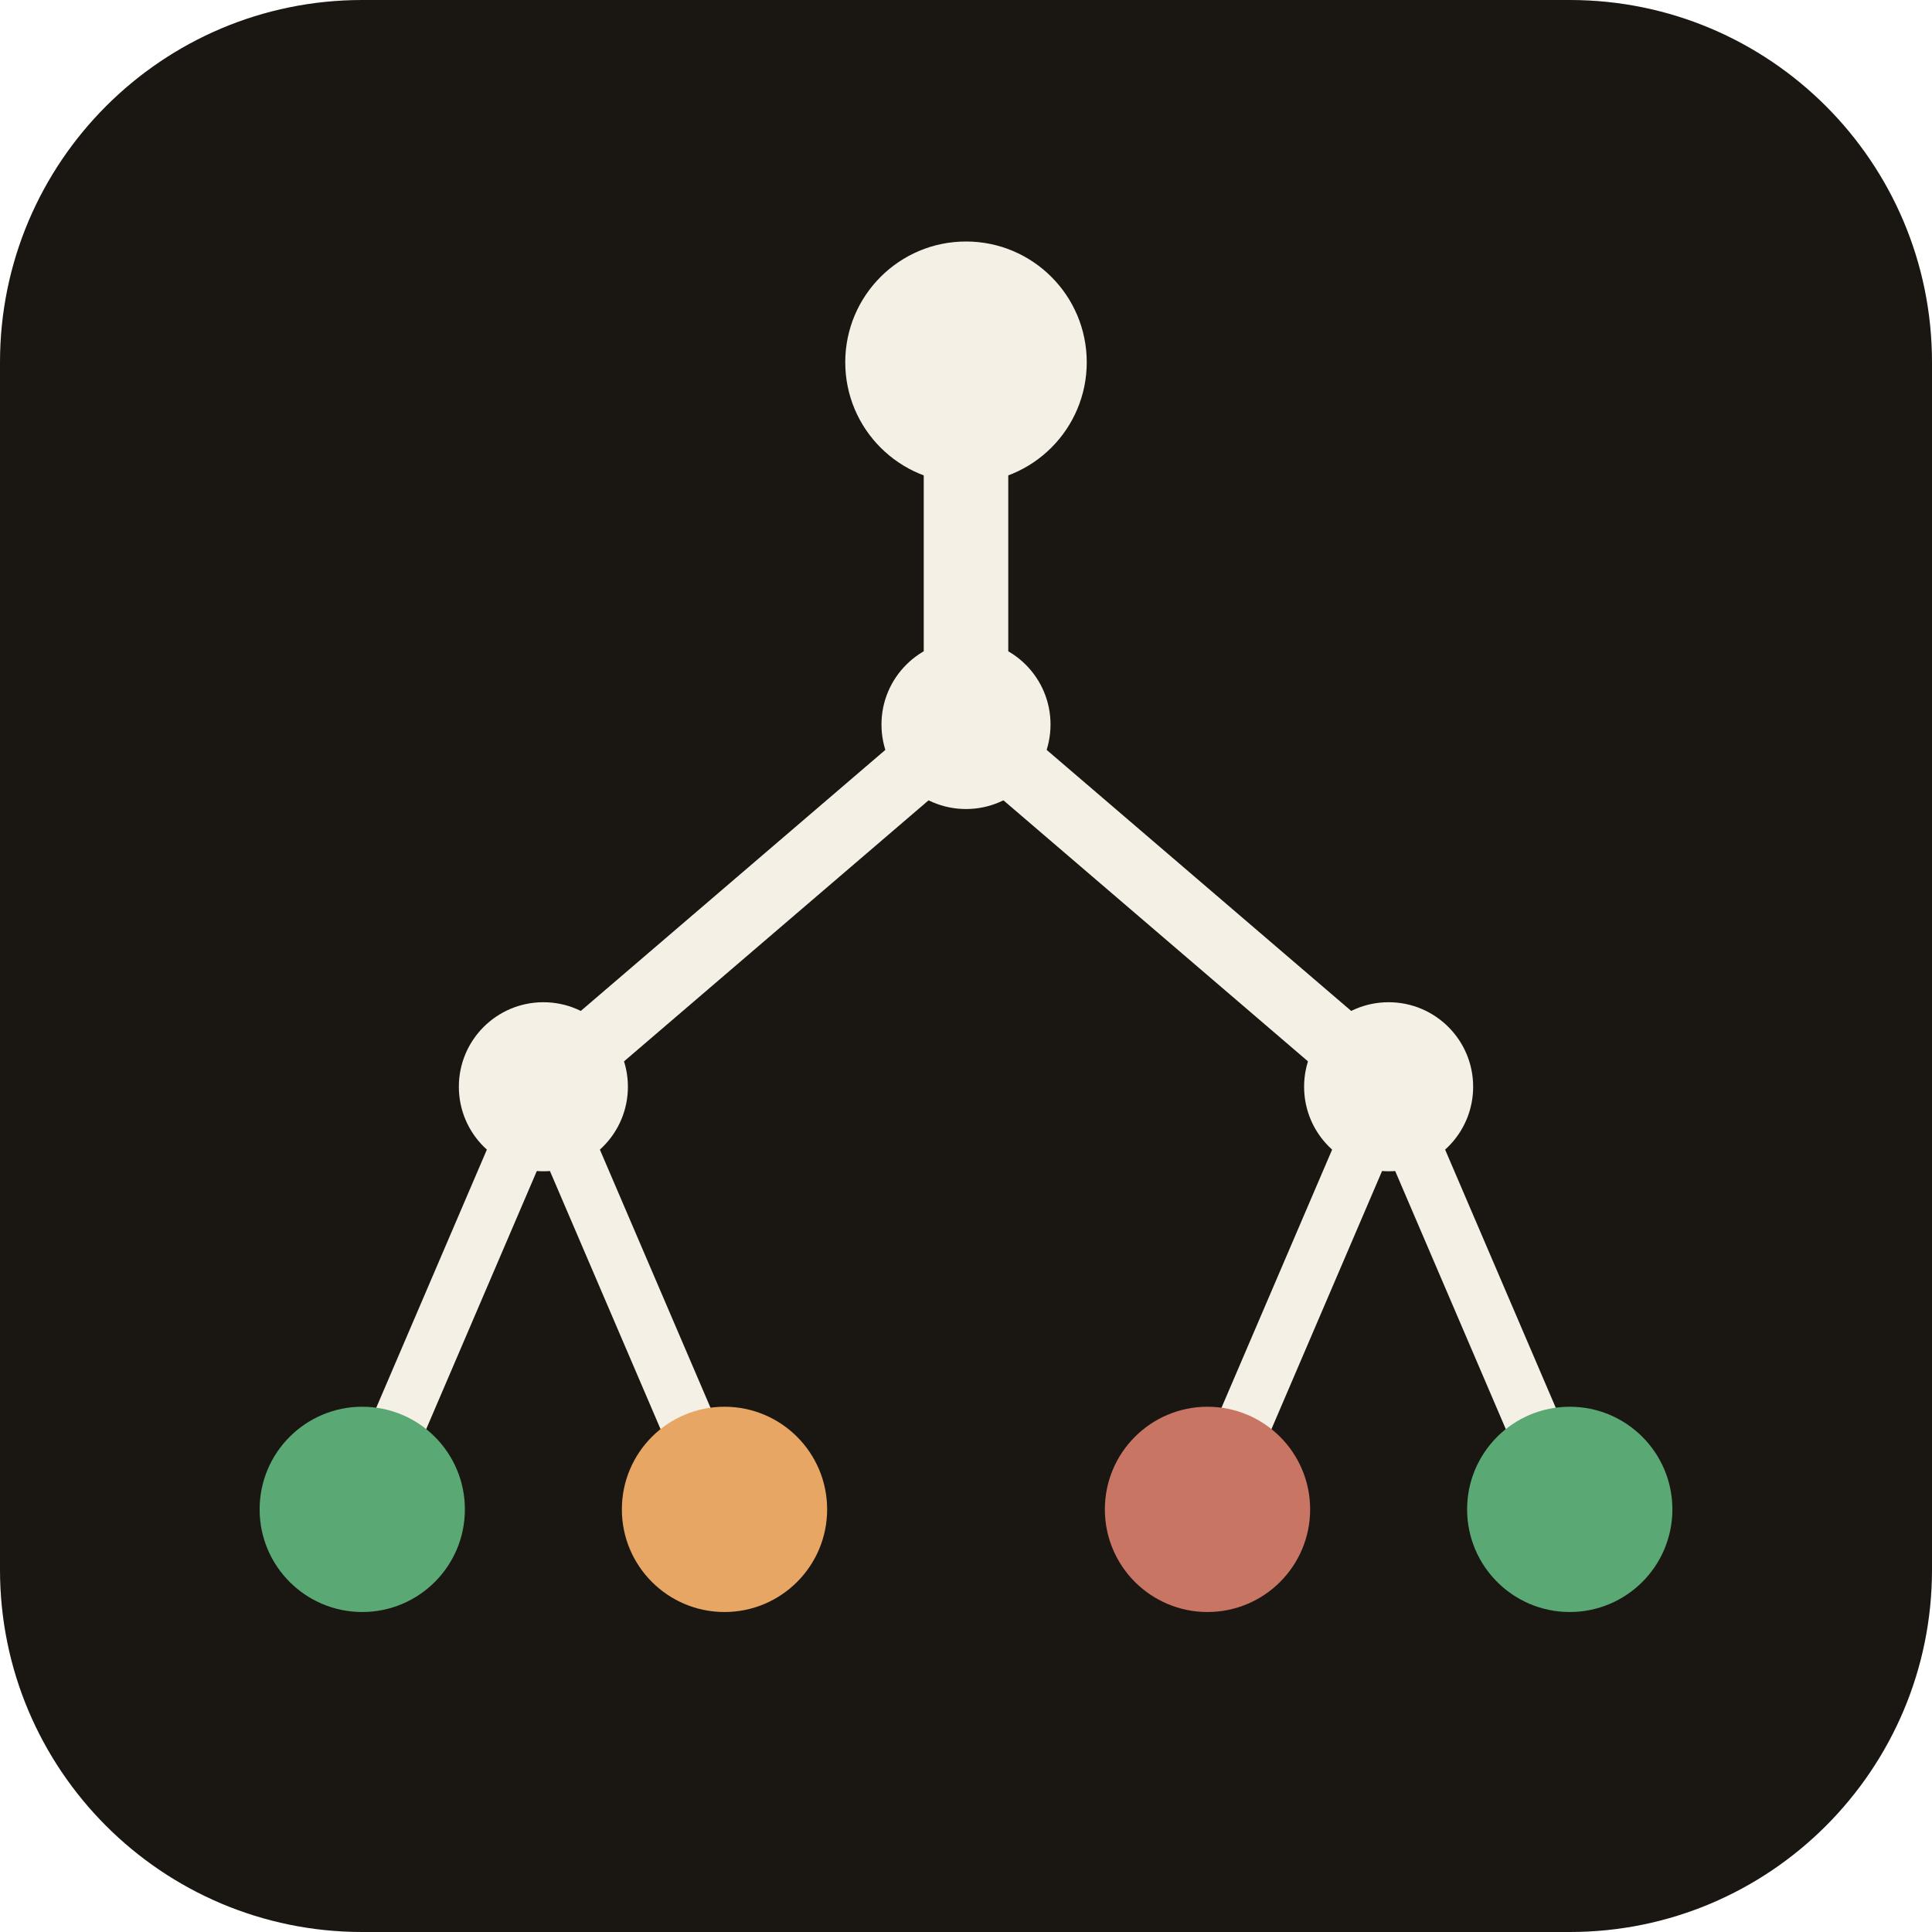
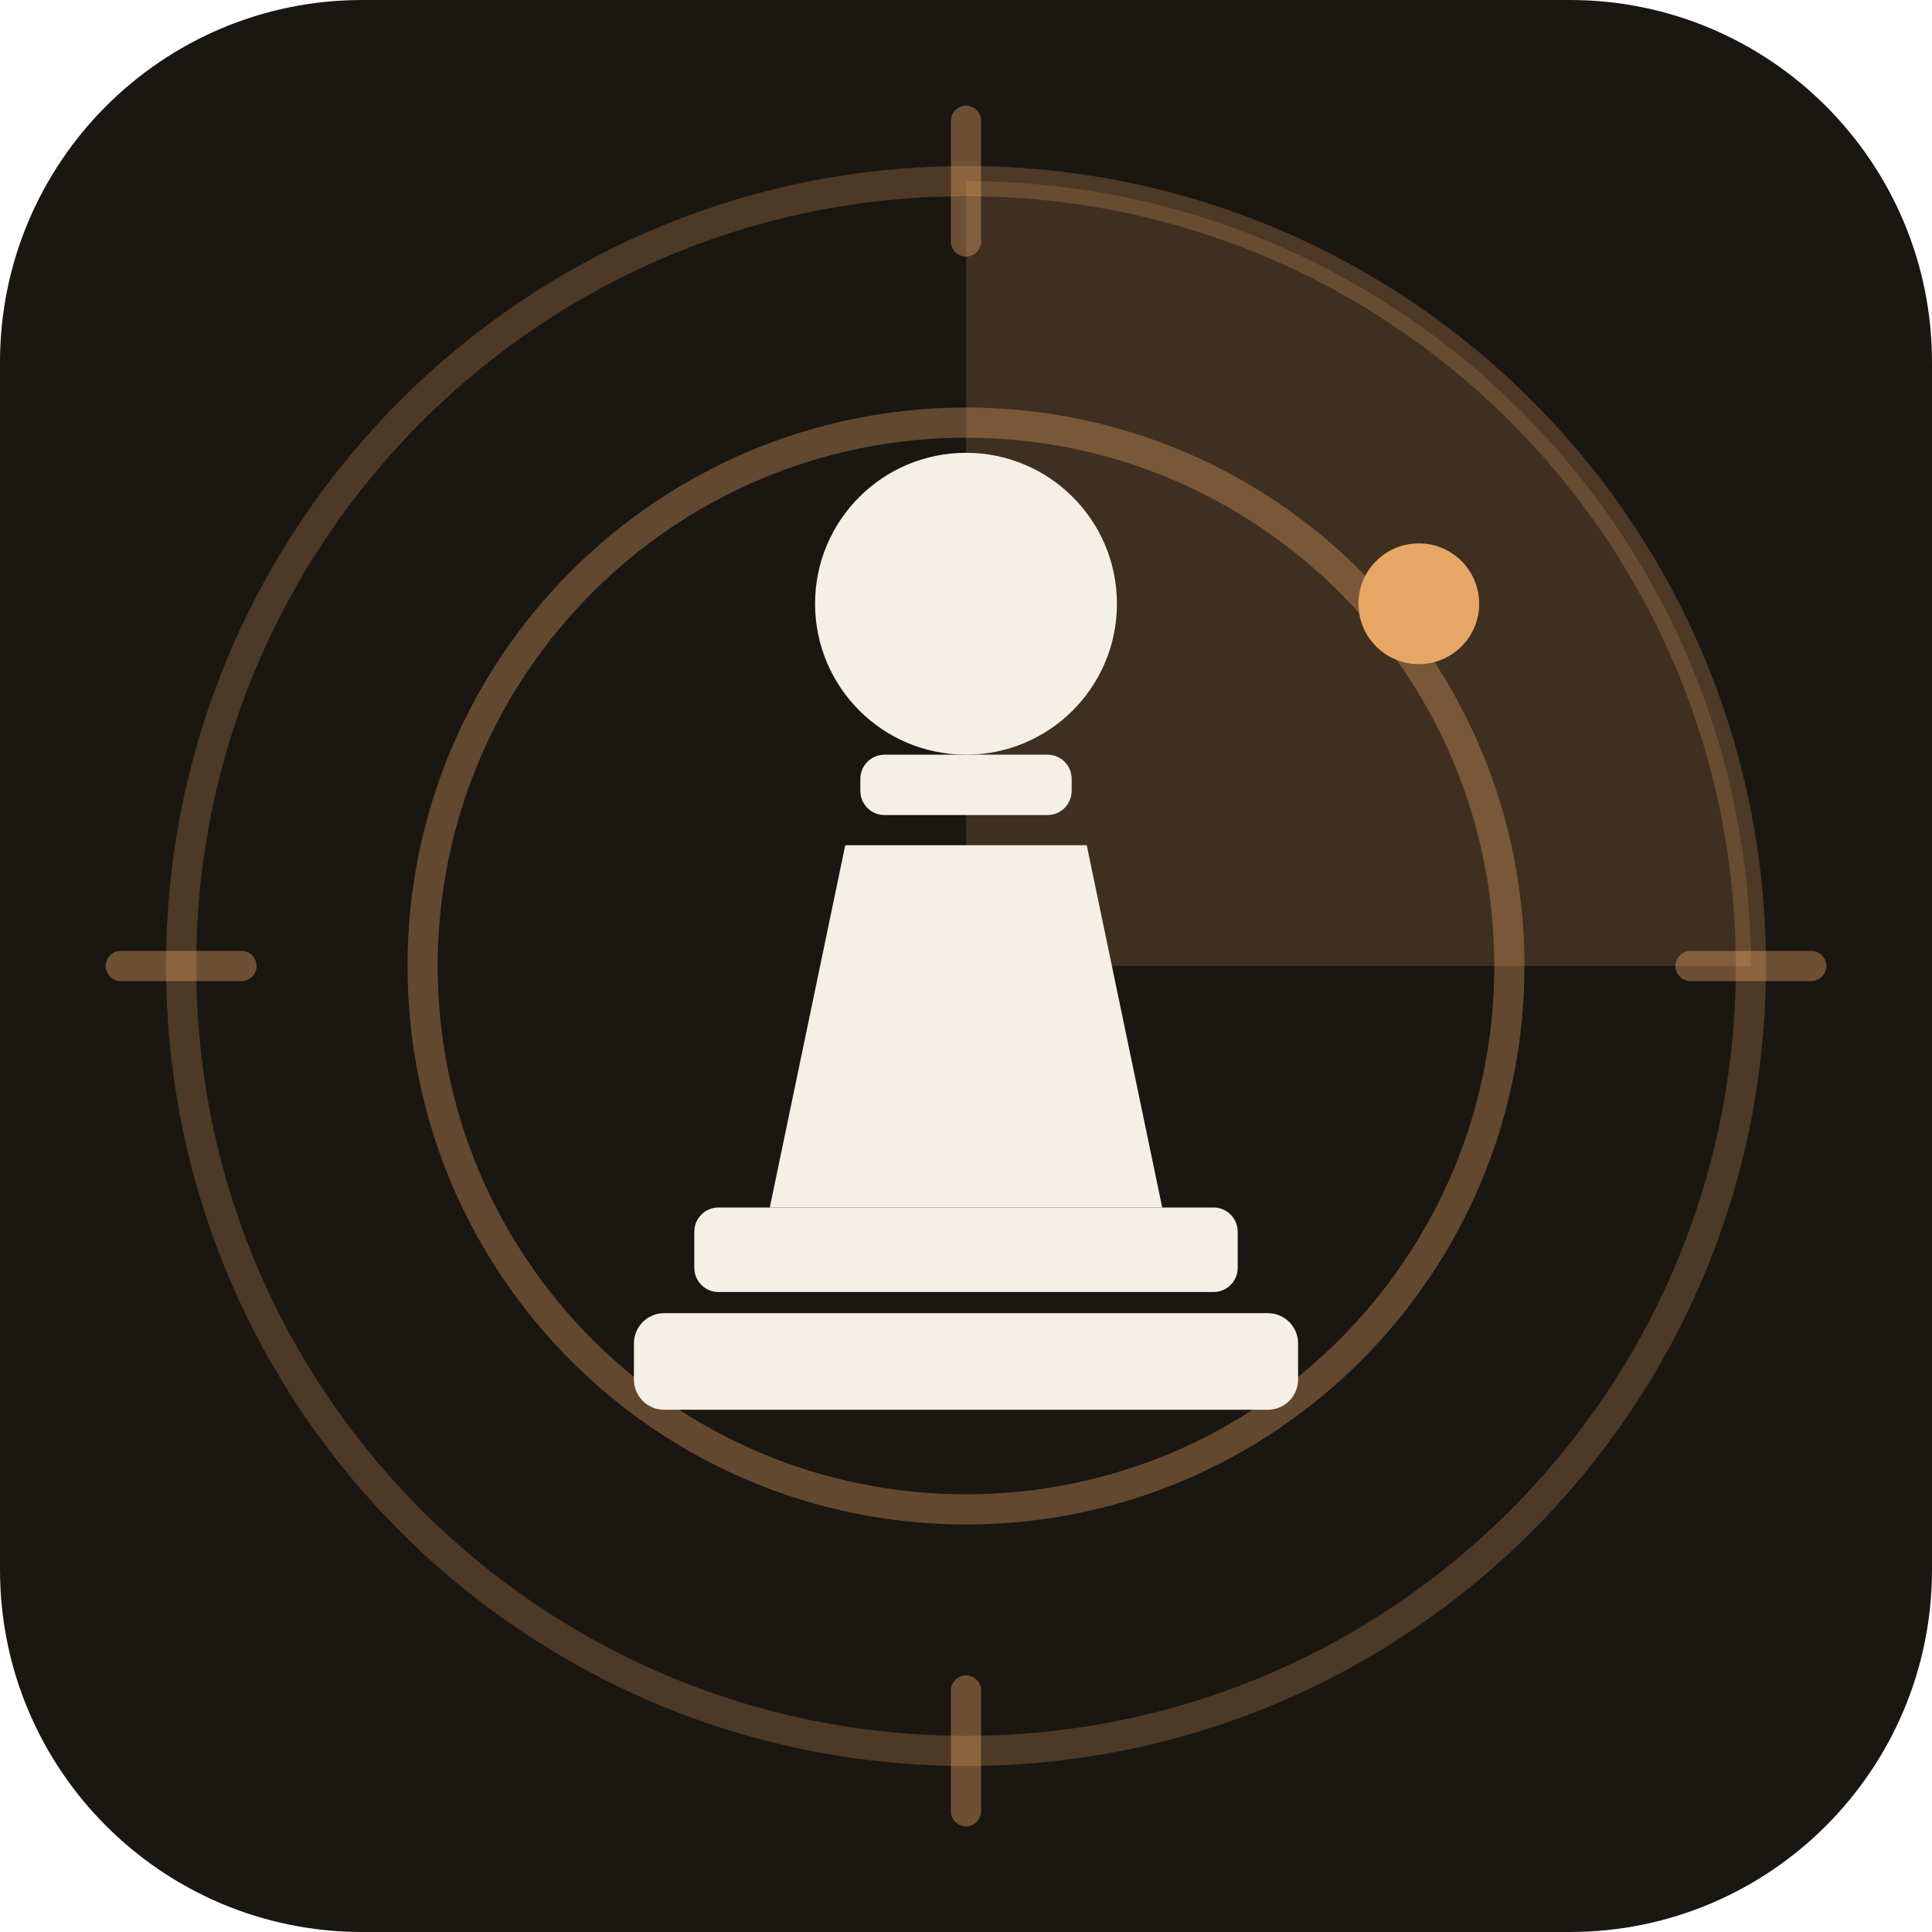
<svg xmlns="http://www.w3.org/2000/svg" viewBox="0 0 64 64">
  <rect width="64" height="64" rx="12" fill="#1a1612" />
-   <g fill="none" stroke="#f5f0e6" stroke-linecap="round">
-     <path d="M32 12 L32 24" stroke-width="2.8" />
-     <path d="M32 24 L18 36" stroke-width="2.2" />
-     <path d="M32 24 L46 36" stroke-width="2.2" />
-     <path d="M18 36 L12 50" stroke-width="1.8" />
-     <path d="M18 36 L24 50" stroke-width="1.8" />
-     <path d="M46 36 L40 50" stroke-width="1.8" />
-     <path d="M46 36 L52 50" stroke-width="1.8" />
+   <circle cx="32" cy="32" r="26" fill="none" stroke="#e8a664" stroke-width="1" stroke-opacity="0.25" />
+   <circle cx="32" cy="32" r="18" fill="none" stroke="#e8a664" stroke-width="1" stroke-opacity="0.35" />
+   <path d="M 32 32 L 32 6 A 26 26 0 0 1 58 32 Z" fill="#e8a664" fill-opacity="0.18" />
+   <g stroke="#e8a664" stroke-width="1" stroke-opacity="0.4" stroke-linecap="round">
+     <line x1="32" y1="4" x2="32" y2="8" />
+     <line x1="32" y1="56" x2="32" y2="60" />
+     <line x1="4" y1="32" x2="8" y2="32" />
+     <line x1="56" y1="32" x2="60" y2="32" />
  </g>
-   <circle cx="32" cy="12" r="4" fill="#f5f0e6" />
-   <circle cx="32" cy="24" r="2.8" fill="#f5f0e6" />
-   <circle cx="18" cy="36" r="2.8" fill="#f5f0e6" />
-   <circle cx="46" cy="36" r="2.8" fill="#f5f0e6" />
-   <circle cx="12" cy="50" r="3.4" fill="#5aa874" />
-   <circle cx="24" cy="50" r="3.4" fill="#e8a664" />
-   <circle cx="40" cy="50" r="3.4" fill="#c87563" />
-   <circle cx="52" cy="50" r="3.4" fill="#5aa874" />
+   <circle cx="47" cy="20" r="2" fill="#e8a664" />
+   <g fill="#f5f0e6">
+     <circle cx="32" cy="20" r="5" />
+     <rect x="28.5" y="25" width="7" height="2" rx="0.8" />
+     <path d="M 28 28 L 36 28 L 38.5 40 L 25.5 40 Z" />
+     <rect x="23" y="40" width="18" height="2.8" rx="0.8" />
+     <rect x="21" y="43.5" width="22" height="3.2" rx="1" />
+   </g>
</svg>
